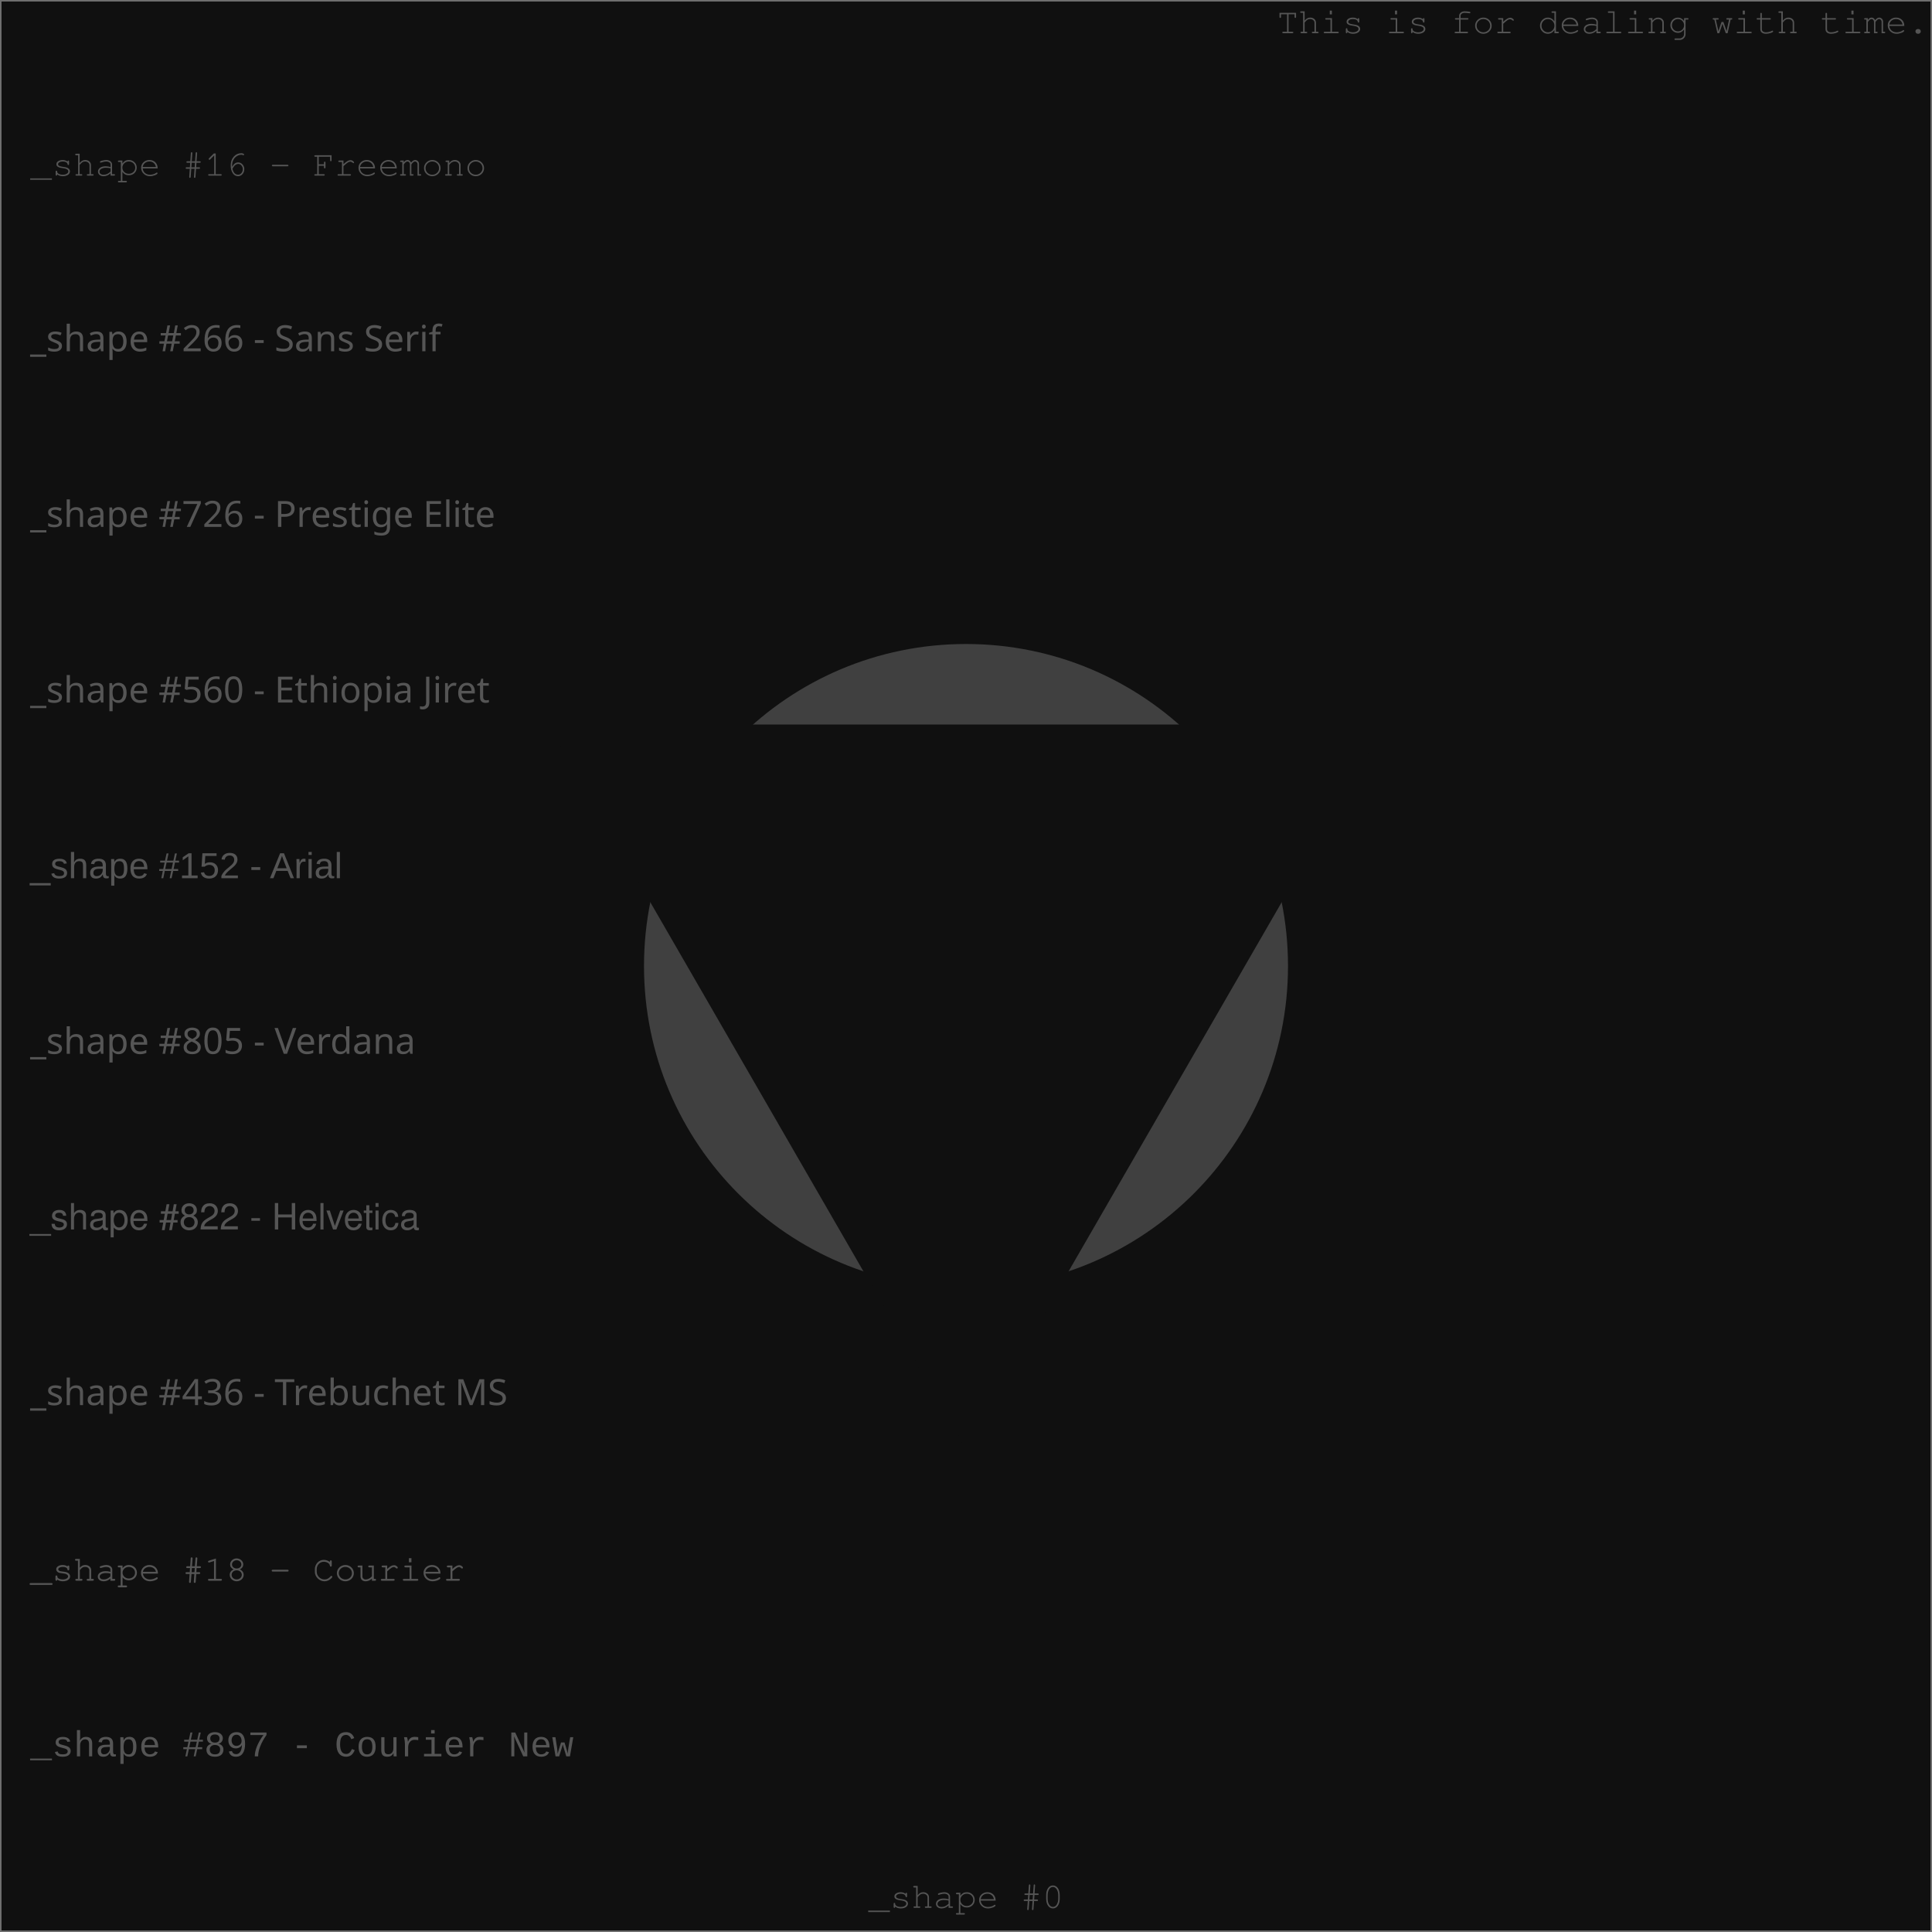
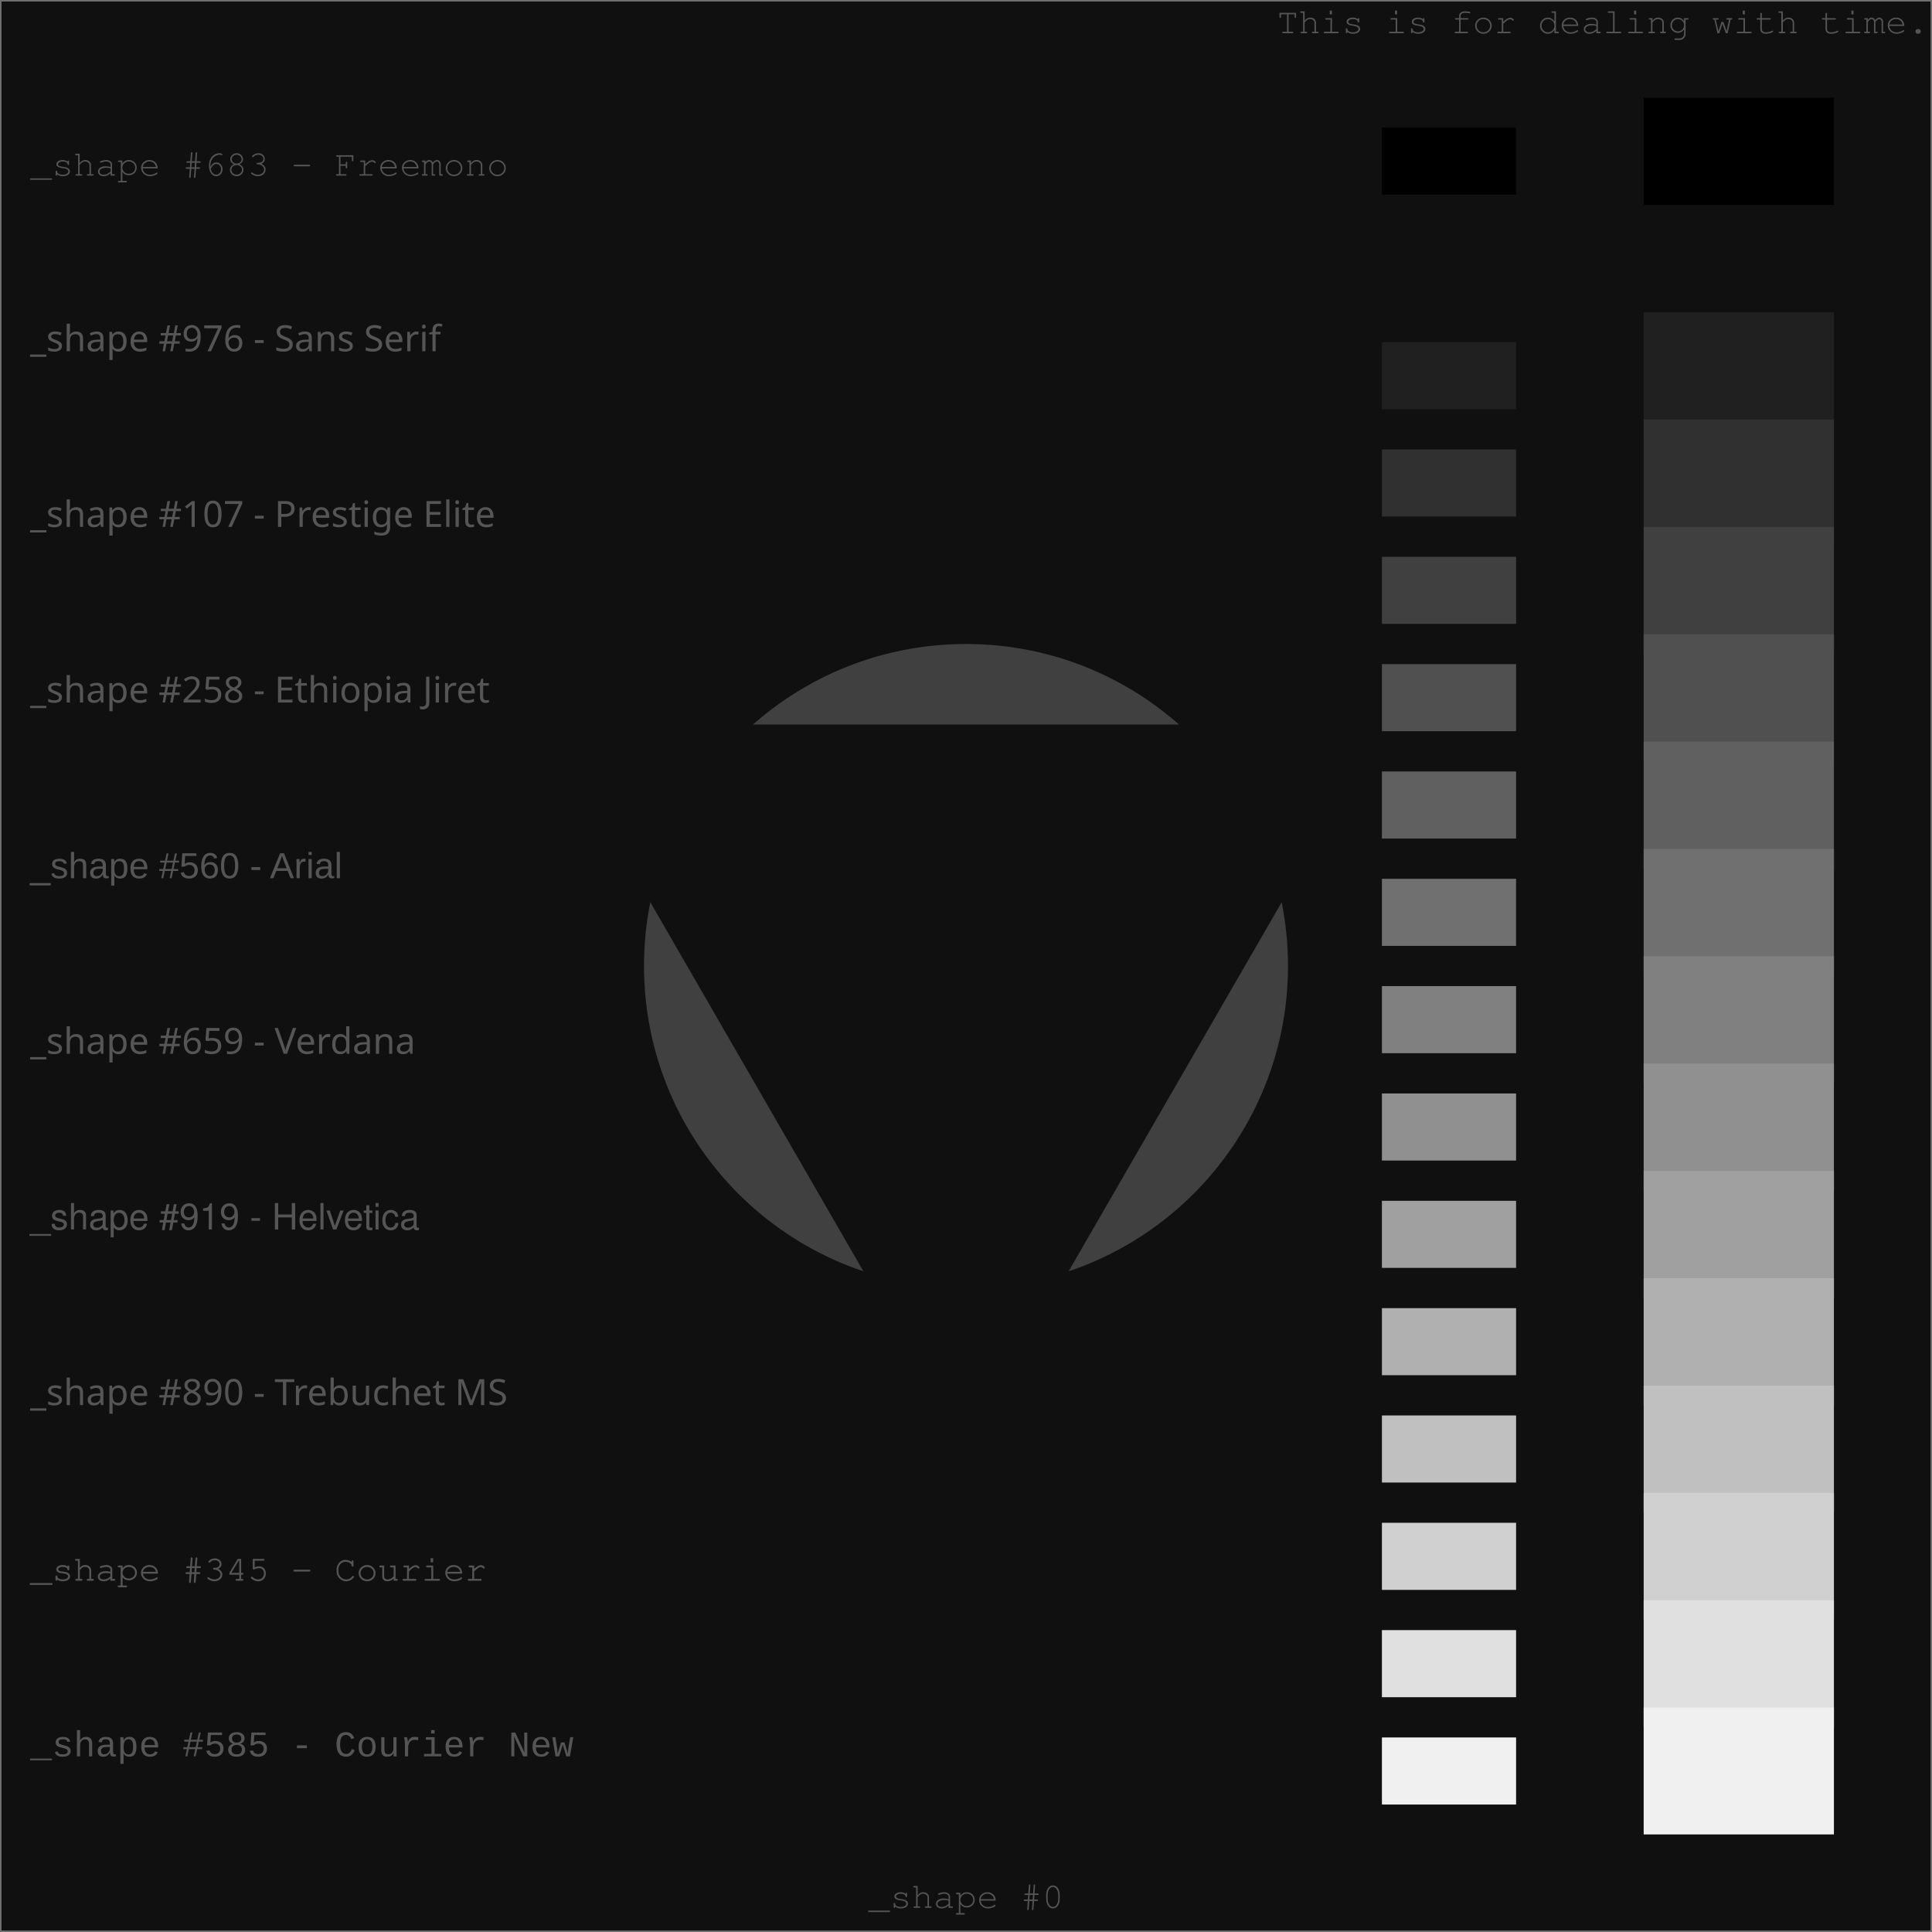
<svg xmlns="http://www.w3.org/2000/svg" width="640" height="640" viewport-fill="#000">
  <defs>
    <style type="text/css">text{ font-family: Freemono, Sans, Arial; fill: #555} 
</style>
  </defs>
  <rect x="0" y="0" width="640" height="640" fill="#101010" stroke="#707070" />
  <circle cx="320" cy="320" r="106.667" fill="#404040" />
  <text x="639" y="11" text-anchor="end">This is for dealing with time.</text>
-   <text x="10" y="58.182" style="font-family: Freemono" class="style" fill="#404040">_shape #16 - Freemono</text>
-   <text x="10" y="116.364" style="font-family: Sans Serif" class="style" fill="#404040">_shape #266 - Sans Serif</text>
-   <text x="10" y="174.545" style="font-family: Prestige Elite" class="style" fill="#404040">_shape #726 - Prestige Elite</text>
-   <text x="10" y="232.727" style="font-family: Ethiopia Jiret" class="style" fill="#404040">_shape #560 - Ethiopia Jiret</text>
-   <text x="10" y="290.909" style="font-family: Arial" class="style" fill="#404040">_shape #152 - Arial</text>
-   <text x="10" y="349.091" style="font-family: Verdana" class="style" fill="#404040">_shape #805 - Verdana</text>
-   <text x="10" y="407.273" style="font-family: Helvetica" class="style" fill="#404040">_shape #822 - Helvetica</text>
-   <text x="10" y="465.455" style="font-family: Trebuchet MS" class="style" fill="#404040">_shape #436 - Trebuchet MS</text>
-   <text x="10" y="523.636" style="font-family: Courier" class="style" fill="#404040">_shape #18 - Courier</text>
-   <text x="10" y="581.818" style="font-family: Courier New" class="style" fill="#404040">_shape #897 - Courier New</text>
+   <text x="10" y="58.182" style="font-family: Freemono" class="style" fill="#404040">_shape #683 - Freemono</text>
+   <text x="10" y="116.364" style="font-family: Sans Serif" class="style" fill="#404040">_shape #976 - Sans Serif</text>
+   <text x="10" y="174.545" style="font-family: Prestige Elite" class="style" fill="#404040">_shape #107 - Prestige Elite</text>
+   <text x="10" y="232.727" style="font-family: Ethiopia Jiret" class="style" fill="#404040">_shape #258 - Ethiopia Jiret</text>
+   <text x="10" y="290.909" style="font-family: Arial" class="style" fill="#404040">_shape #560 - Arial</text>
+   <text x="10" y="349.091" style="font-family: Verdana" class="style" fill="#404040">_shape #659 - Verdana</text>
+   <text x="10" y="407.273" style="font-family: Helvetica" class="style" fill="#404040">_shape #919 - Helvetica</text>
+   <text x="10" y="465.455" style="font-family: Trebuchet MS" class="style" fill="#404040">_shape #890 - Trebuchet MS</text>
+   <text x="10" y="523.636" style="font-family: Courier" class="style" fill="#404040">_shape #345 - Courier</text>
+   <text x="10" y="581.818" style="font-family: Courier New" class="style" fill="#404040">_shape #585 - Courier New</text>
  <path d="M320,480L458.564,240L181.436,240Z" fill="#101010" />
+   <g fill-rule="evenodd">
+     <path d="M-31.51,-21.007L31.51,-21.007L31.51,21.007L-31.51,21.007Z" transform="translate(576,53.33333)" fill="#000" />
+     <path d="M-31.51,-21.007L31.51,-21.007L31.51,21.007L-31.51,21.007Z" transform="translate(576,88.88889)" fill="#101010" />
+     <path d="M-31.51,-21.007L31.51,-21.007L31.51,21.007L-31.51,21.007Z" transform="translate(576,124.4444)" fill="#202020" />
+     <path d="M-31.51,-21.007L31.51,-21.007L31.51,21.007L-31.51,21.007Z" transform="translate(576,160)" fill="#303030" />
+     <path d="M-31.51,-21.007L31.51,-21.007L31.51,21.007L-31.51,21.007Z" transform="translate(576,195.5556)" fill="#404040" />
+     <path d="M-31.51,-21.007L31.51,-21.007L31.51,21.007L-31.51,21.007Z" transform="translate(576,231.1111)" fill="#505050" />
+     <path d="M-31.51,-21.007L31.51,-21.007L31.51,21.007L-31.51,21.007Z" transform="translate(576,266.6667)" fill="#606060" />
+     <path d="M-31.51,-21.007L31.51,-21.007L31.51,21.007L-31.51,21.007Z" transform="translate(576,302.2222)" fill="#707070" />
+     <path d="M-31.51,-21.007L31.51,-21.007L31.51,21.007L-31.51,21.007Z" transform="translate(576,337.7778)" fill="#808080" />
+     <path d="M-31.51,-21.007L31.51,-21.007L31.51,21.007L-31.51,21.007Z" transform="translate(576,373.3333)" fill="#909090" />
+     <path d="M-31.51,-21.007L31.51,-21.007L31.51,21.007L-31.51,21.007Z" transform="translate(576,408.8889)" fill="#a0a0a0" />
+     <path d="M-31.51,-21.007L31.51,-21.007L31.51,21.007L-31.51,21.007Z" transform="translate(576,444.4444)" fill="#b0b0b0" />
+     <path d="M-31.51,-21.007L31.51,-21.007L31.51,21.007L-31.51,21.007Z" transform="translate(576,480)" fill="#c0c0c0" />
+     <path d="M-31.51,-21.007L31.51,-21.007L31.51,21.007L-31.51,21.007Z" transform="translate(576,515.5556)" fill="#d0d0d0" />
+     <path d="M-31.51,-21.007L31.51,-21.007L31.51,21.007L-31.51,21.007Z" transform="translate(576,551.1111)" fill="#e0e0e0" />
+     <path d="M-31.51,-21.007L31.51,-21.007L31.51,21.007L-31.51,21.007Z" transform="translate(576,586.6667)" fill="#f0f0f0" />
+   </g>
+   <g fill-rule="evenodd">
+     <path d="M-22.222,-11.111L22.222,-11.111L22.222,11.111L-22.222,11.111Z" transform="translate(480,53.33333)" fill="#000" />
+     <path d="M-22.222,-11.111L22.222,-11.111L22.222,11.111L-22.222,11.111Z" transform="translate(480,88.88889)" fill="#101010" />
+     <path d="M-22.222,-11.111L22.222,-11.111L22.222,11.111L-22.222,11.111Z" transform="translate(480,124.4444)" fill="#202020" />
+     <path d="M-22.222,-11.111L22.222,-11.111L22.222,11.111L-22.222,11.111Z" transform="translate(480,160)" fill="#303030" />
+     <path d="M-22.222,-11.111L22.222,-11.111L22.222,11.111L-22.222,11.111Z" transform="translate(480,195.5556)" fill="#404040" />
+     <path d="M-22.222,-11.111L22.222,-11.111L22.222,11.111L-22.222,11.111Z" transform="translate(480,231.1111)" fill="#505050" />
+     <path d="M-22.222,-11.111L22.222,-11.111L22.222,11.111L-22.222,11.111Z" transform="translate(480,266.6667)" fill="#606060" />
+     <path d="M-22.222,-11.111L22.222,-11.111L22.222,11.111L-22.222,11.111Z" transform="translate(480,302.2222)" fill="#707070" />
+     <path d="M-22.222,-11.111L22.222,-11.111L22.222,11.111L-22.222,11.111Z" transform="translate(480,337.7778)" fill="#808080" />
+     <path d="M-22.222,-11.111L22.222,-11.111L22.222,11.111L-22.222,11.111Z" transform="translate(480,373.3333)" fill="#909090" />
+     <path d="M-22.222,-11.111L22.222,-11.111L22.222,11.111L-22.222,11.111Z" transform="translate(480,408.8889)" fill="#a0a0a0" />
+     <path d="M-22.222,-11.111L22.222,-11.111L22.222,11.111L-22.222,11.111Z" transform="translate(480,444.4444)" fill="#b0b0b0" />
+     <path d="M-22.222,-11.111L22.222,-11.111L22.222,11.111L-22.222,11.111Z" transform="translate(480,480)" fill="#c0c0c0" />
+     <path d="M-22.222,-11.111L22.222,-11.111L22.222,11.111L-22.222,11.111Z" transform="translate(480,515.5556)" fill="#d0d0d0" />
+     <path d="M-22.222,-11.111L22.222,-11.111L22.222,11.111L-22.222,11.111Z" transform="translate(480,551.1111)" fill="#e0e0e0" />
+     <path d="M-22.222,-11.111L22.222,-11.111L22.222,11.111L-22.222,11.111Z" transform="translate(480,586.6667)" fill="#f0f0f0" />
+   </g>
  <text x="320" y="632" text-anchor="middle" fill="#606060">_shape #0</text>
</svg>
